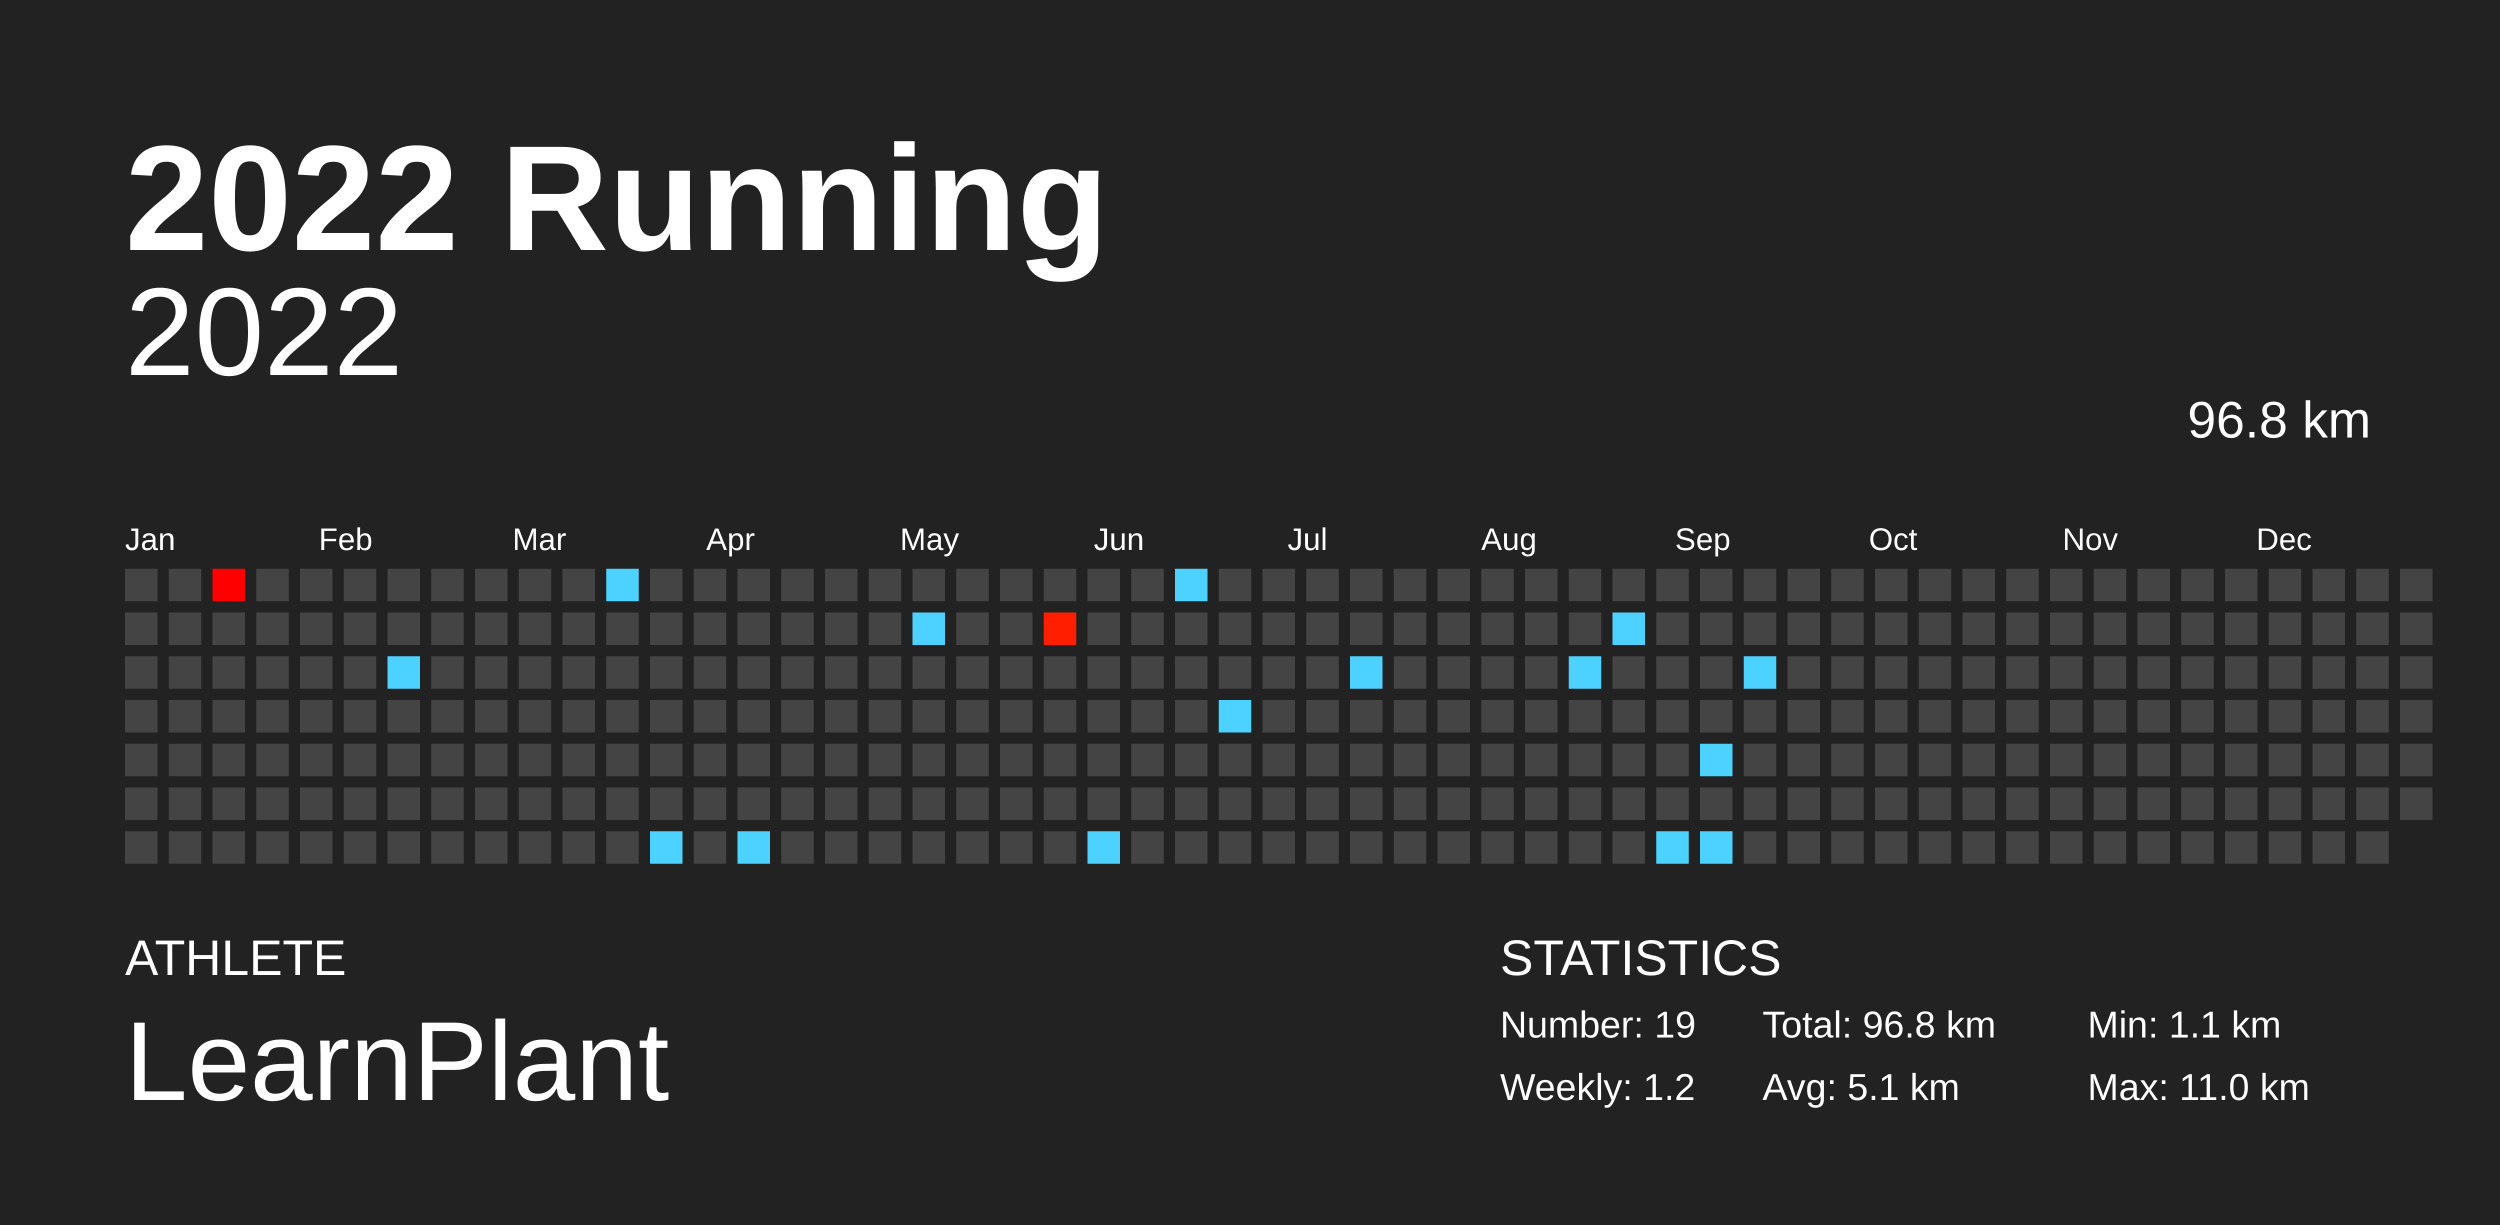
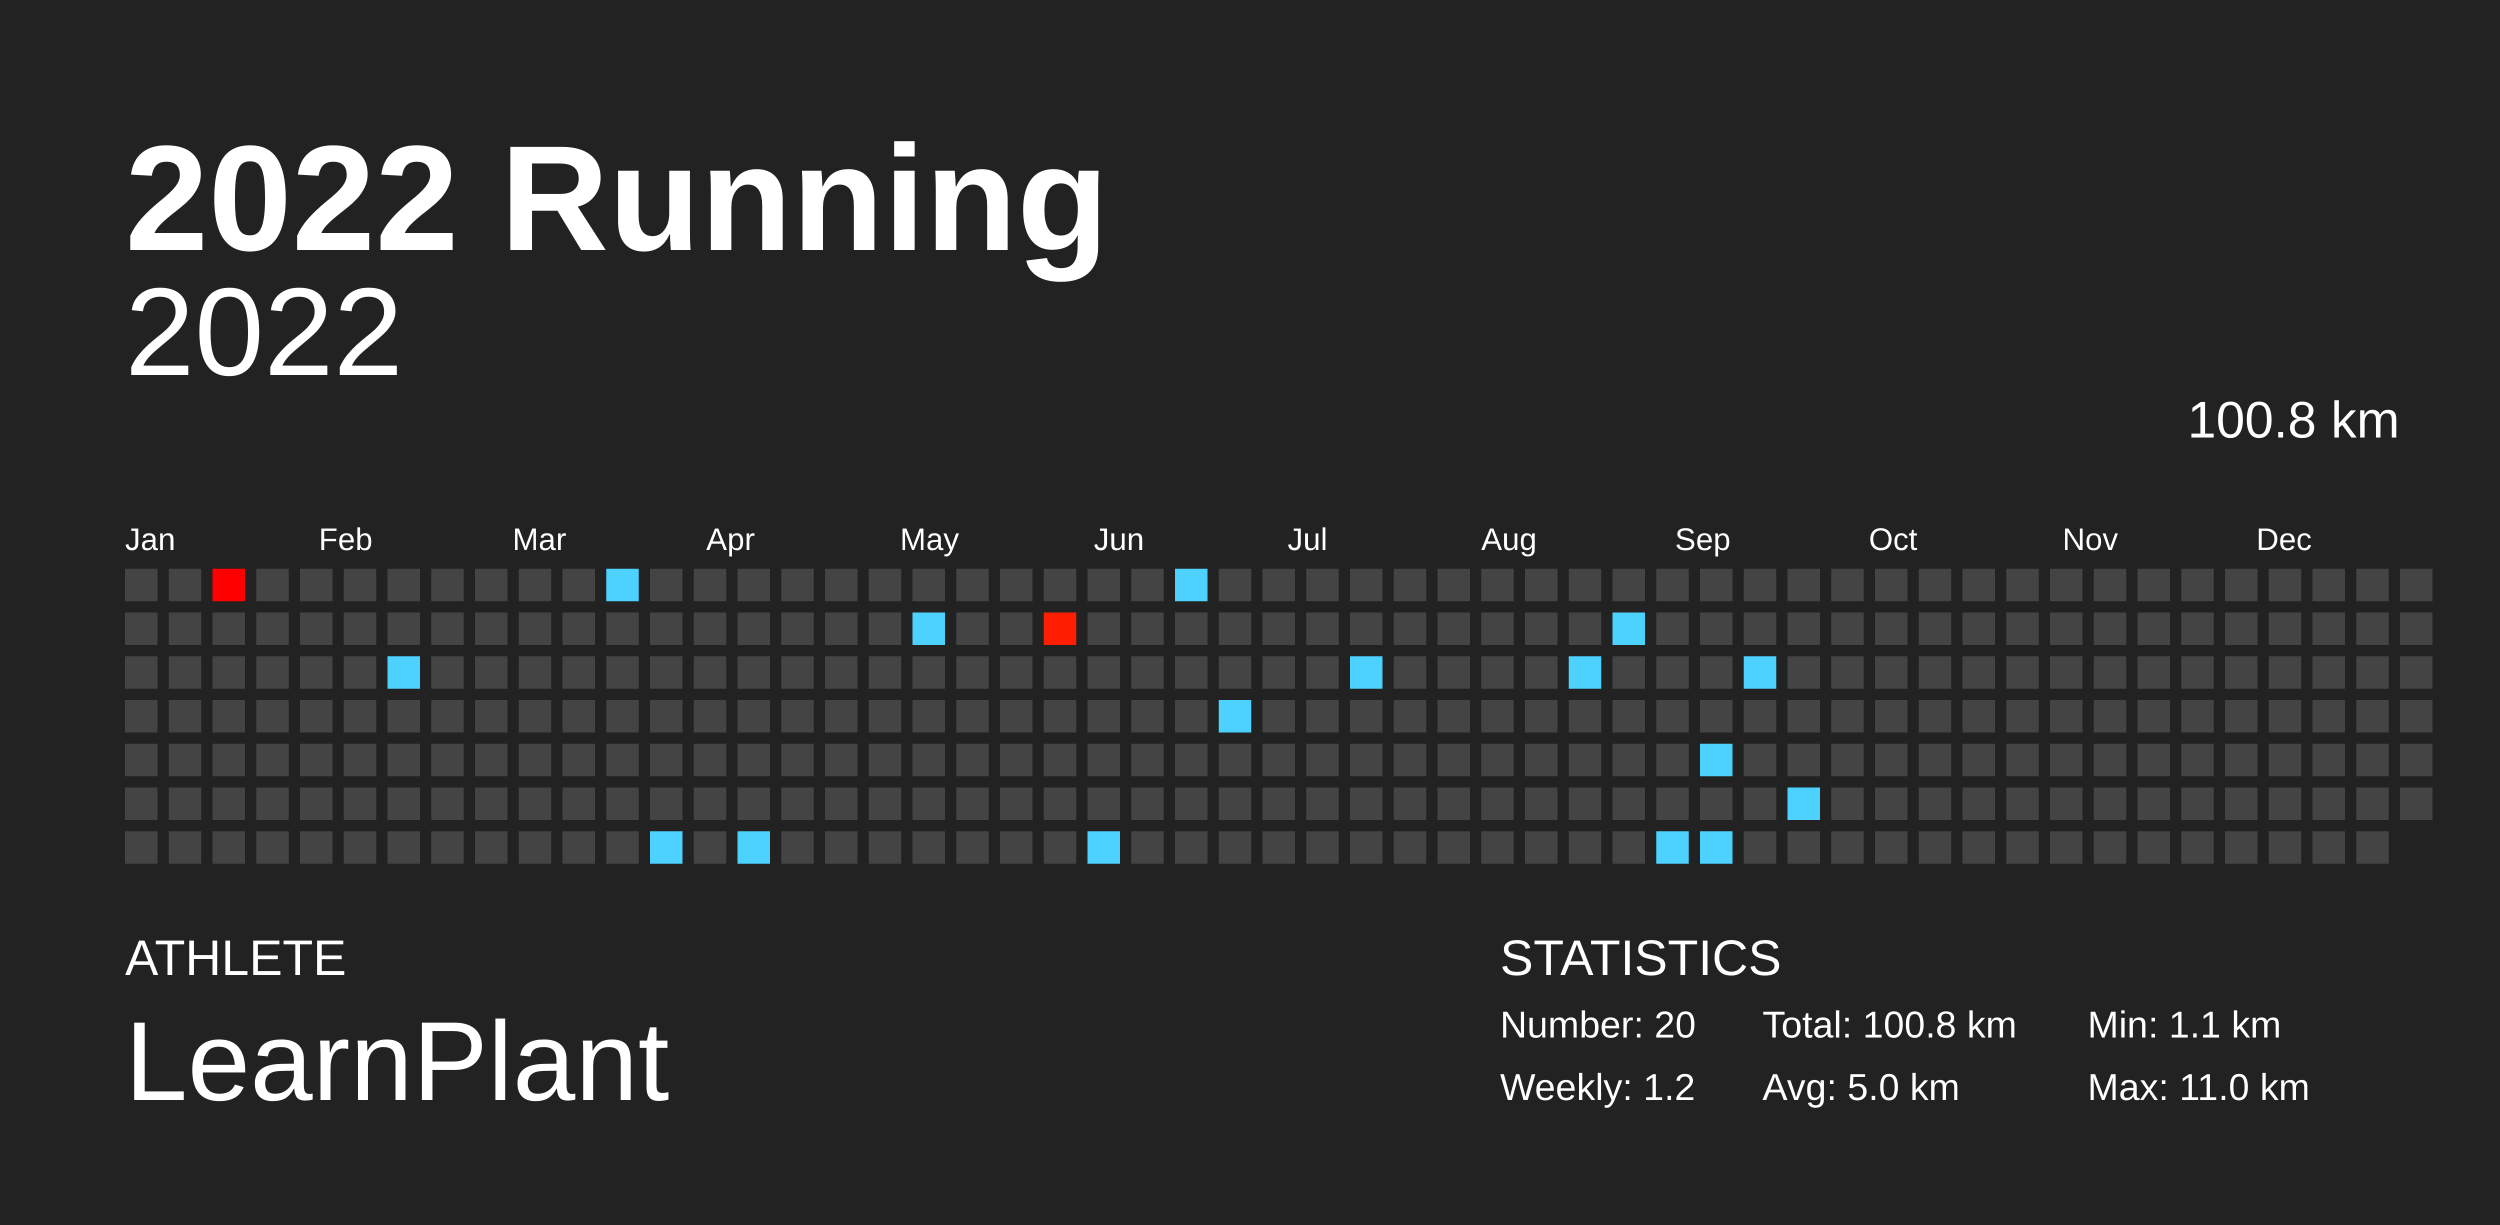
<svg xmlns="http://www.w3.org/2000/svg" baseProfile="full" height="98mm" version="1.1" viewBox="0,0,200,98" width="200mm">
  <defs />
  <rect fill="#222222" height="98" width="200" x="0" y="0" />
  <text fill="#FFFFFF" style="font-size:12px; font-family:Arial; font-weight:bold;" x="10" y="20">2022 Running</text>
  <text fill="#FFFFFF" style="font-size:4px; font-family:Arial" x="10" y="78">ATHLETE</text>
  <text fill="#FFFFFF" style="font-size:9px; font-family:Arial" x="10" y="88">LearnPlant</text>
  <text fill="#FFFFFF" style="font-size:4px; font-family:Arial" x="120" y="78">STATISTICS</text>
-   <text fill="#FFFFFF" style="font-size:3px; font-family:Arial" x="120" y="83">Number: 19</text>
+   <text fill="#FFFFFF" style="font-size:3px; font-family:Arial" x="120" y="83">Number: 20</text>
  <text fill="#FFFFFF" style="font-size:3px; font-family:Arial" x="120" y="88">Weekly: 1.2</text>
-   <text fill="#FFFFFF" style="font-size:3px; font-family:Arial" x="141" y="83">Total: 96.8 km</text>
-   <text fill="#FFFFFF" style="font-size:3px; font-family:Arial" x="141" y="88">Avg: 5.1 km</text>
+   <text fill="#FFFFFF" style="font-size:3px; font-family:Arial" x="141" y="83">Total: 100.8 km</text>
+   <text fill="#FFFFFF" style="font-size:3px; font-family:Arial" x="141" y="88">Avg: 5.0 km</text>
  <text fill="#FFFFFF" style="font-size:3px; font-family:Arial" x="167" y="83">Min: 1.1 km</text>
  <text fill="#FFFFFF" style="font-size:3px; font-family:Arial" x="167" y="88">Max: 11.0 km</text>
  <text alignment-baseline="hanging" fill="#FFFFFF" style="font-size:10.0px; font-family:Arial;" x="10" y="30">2022</text>
-   <text alignment-baseline="hanging" fill="#FFFFFF" style="font-size:4.125px; font-family:Arial;" x="175" y="35">96.8 km</text>
+   <text alignment-baseline="hanging" fill="#FFFFFF" style="font-size:4.125px; font-family:Arial;" x="175" y="35">100.8 km</text>
  <text fill="#FFFFFF" style="font-size:2.5px; font-family:Arial" x="10.0" y="44">Jan</text>
  <text fill="#FFFFFF" style="font-size:2.5px; font-family:Arial" x="25.5" y="44">Feb</text>
  <text fill="#FFFFFF" style="font-size:2.5px; font-family:Arial" x="41.0" y="44">Mar</text>
  <text fill="#FFFFFF" style="font-size:2.5px; font-family:Arial" x="56.5" y="44">Apr</text>
  <text fill="#FFFFFF" style="font-size:2.5px; font-family:Arial" x="72.0" y="44">May</text>
  <text fill="#FFFFFF" style="font-size:2.5px; font-family:Arial" x="87.5" y="44">Jun</text>
  <text fill="#FFFFFF" style="font-size:2.5px; font-family:Arial" x="103.0" y="44">Jul</text>
  <text fill="#FFFFFF" style="font-size:2.5px; font-family:Arial" x="118.5" y="44">Aug</text>
  <text fill="#FFFFFF" style="font-size:2.5px; font-family:Arial" x="134.0" y="44">Sep</text>
  <text fill="#FFFFFF" style="font-size:2.5px; font-family:Arial" x="149.5" y="44">Oct</text>
  <text fill="#FFFFFF" style="font-size:2.5px; font-family:Arial" x="165.0" y="44">Nov</text>
  <text fill="#FFFFFF" style="font-size:2.5px; font-family:Arial" x="180.5" y="44">Dec</text>
  <rect fill="#444444" height="2.6" width="2.6" x="10.0" y="45.5" />
  <rect fill="#444444" height="2.6" width="2.6" x="10.0" y="49.0" />
  <rect fill="#444444" height="2.6" width="2.6" x="10.0" y="52.5" />
  <rect fill="#444444" height="2.6" width="2.6" x="10.0" y="56.0" />
  <rect fill="#444444" height="2.6" width="2.6" x="10.0" y="59.5" />
  <rect fill="#444444" height="2.6" width="2.6" x="10.0" y="63.0" />
  <rect fill="#444444" height="2.6" width="2.6" x="10.0" y="66.5" />
  <rect fill="#444444" height="2.6" width="2.6" x="13.5" y="45.5" />
  <rect fill="#444444" height="2.6" width="2.6" x="13.5" y="49.0" />
  <rect fill="#444444" height="2.6" width="2.6" x="13.5" y="52.5" />
  <rect fill="#444444" height="2.6" width="2.6" x="13.5" y="56.0" />
  <rect fill="#444444" height="2.6" width="2.6" x="13.5" y="59.5" />
  <rect fill="#444444" height="2.6" width="2.6" x="13.5" y="63.0" />
  <rect fill="#444444" height="2.6" width="2.6" x="13.5" y="66.5" />
  <rect fill="#ff0000" height="2.6" width="2.6" x="17.0" y="45.5" />
  <rect fill="#444444" height="2.6" width="2.6" x="17.0" y="49.0" />
  <rect fill="#444444" height="2.6" width="2.6" x="17.0" y="52.5" />
  <rect fill="#444444" height="2.6" width="2.6" x="17.0" y="56.0" />
  <rect fill="#444444" height="2.6" width="2.6" x="17.0" y="59.5" />
  <rect fill="#444444" height="2.6" width="2.6" x="17.0" y="63.0" />
  <rect fill="#444444" height="2.6" width="2.6" x="17.0" y="66.5" />
  <rect fill="#444444" height="2.6" width="2.6" x="20.5" y="45.5" />
  <rect fill="#444444" height="2.6" width="2.6" x="20.5" y="49.0" />
  <rect fill="#444444" height="2.6" width="2.6" x="20.5" y="52.5" />
  <rect fill="#444444" height="2.6" width="2.6" x="20.5" y="56.0" />
  <rect fill="#444444" height="2.6" width="2.6" x="20.5" y="59.5" />
  <rect fill="#444444" height="2.6" width="2.6" x="20.5" y="63.0" />
  <rect fill="#444444" height="2.6" width="2.6" x="20.5" y="66.5" />
  <rect fill="#444444" height="2.6" width="2.6" x="24.0" y="45.5" />
  <rect fill="#444444" height="2.6" width="2.6" x="24.0" y="49.0" />
  <rect fill="#444444" height="2.6" width="2.6" x="24.0" y="52.5" />
  <rect fill="#444444" height="2.6" width="2.6" x="24.0" y="56.0" />
  <rect fill="#444444" height="2.6" width="2.6" x="24.0" y="59.5" />
  <rect fill="#444444" height="2.6" width="2.6" x="24.0" y="63.0" />
  <rect fill="#444444" height="2.6" width="2.6" x="24.0" y="66.5" />
  <rect fill="#444444" height="2.6" width="2.6" x="27.5" y="45.5" />
  <rect fill="#444444" height="2.6" width="2.6" x="27.5" y="49.0" />
  <rect fill="#444444" height="2.6" width="2.6" x="27.5" y="52.5" />
  <rect fill="#444444" height="2.6" width="2.6" x="27.5" y="56.0" />
  <rect fill="#444444" height="2.6" width="2.6" x="27.5" y="59.5" />
  <rect fill="#444444" height="2.6" width="2.6" x="27.5" y="63.0" />
  <rect fill="#444444" height="2.6" width="2.6" x="27.5" y="66.5" />
  <rect fill="#444444" height="2.6" width="2.6" x="31.0" y="45.5" />
  <rect fill="#444444" height="2.6" width="2.6" x="31.0" y="49.0" />
  <rect fill="#4dd2ff" height="2.6" width="2.6" x="31.0" y="52.5" />
  <rect fill="#444444" height="2.6" width="2.6" x="31.0" y="56.0" />
  <rect fill="#444444" height="2.6" width="2.6" x="31.0" y="59.5" />
  <rect fill="#444444" height="2.6" width="2.6" x="31.0" y="63.0" />
  <rect fill="#444444" height="2.6" width="2.6" x="31.0" y="66.5" />
  <rect fill="#444444" height="2.6" width="2.6" x="34.5" y="45.5" />
  <rect fill="#444444" height="2.6" width="2.6" x="34.5" y="49.0" />
  <rect fill="#444444" height="2.6" width="2.6" x="34.5" y="52.5" />
  <rect fill="#444444" height="2.6" width="2.6" x="34.5" y="56.0" />
  <rect fill="#444444" height="2.6" width="2.6" x="34.5" y="59.5" />
  <rect fill="#444444" height="2.6" width="2.6" x="34.5" y="63.0" />
  <rect fill="#444444" height="2.6" width="2.6" x="34.5" y="66.5" />
  <rect fill="#444444" height="2.6" width="2.6" x="38.0" y="45.5" />
  <rect fill="#444444" height="2.6" width="2.6" x="38.0" y="49.0" />
  <rect fill="#444444" height="2.6" width="2.6" x="38.0" y="52.5" />
  <rect fill="#444444" height="2.6" width="2.6" x="38.0" y="56.0" />
  <rect fill="#444444" height="2.6" width="2.6" x="38.0" y="59.5" />
  <rect fill="#444444" height="2.6" width="2.6" x="38.0" y="63.0" />
  <rect fill="#444444" height="2.6" width="2.6" x="38.0" y="66.5" />
  <rect fill="#444444" height="2.6" width="2.6" x="41.5" y="45.5" />
  <rect fill="#444444" height="2.6" width="2.6" x="41.5" y="49.0" />
  <rect fill="#444444" height="2.6" width="2.6" x="41.5" y="52.5" />
  <rect fill="#444444" height="2.6" width="2.6" x="41.5" y="56.0" />
  <rect fill="#444444" height="2.6" width="2.6" x="41.5" y="59.5" />
  <rect fill="#444444" height="2.6" width="2.6" x="41.5" y="63.0" />
  <rect fill="#444444" height="2.6" width="2.6" x="41.5" y="66.5" />
  <rect fill="#444444" height="2.6" width="2.6" x="45.0" y="45.5" />
  <rect fill="#444444" height="2.6" width="2.6" x="45.0" y="49.0" />
  <rect fill="#444444" height="2.6" width="2.6" x="45.0" y="52.5" />
  <rect fill="#444444" height="2.6" width="2.6" x="45.0" y="56.0" />
  <rect fill="#444444" height="2.6" width="2.6" x="45.0" y="59.5" />
  <rect fill="#444444" height="2.6" width="2.6" x="45.0" y="63.0" />
  <rect fill="#444444" height="2.6" width="2.6" x="45.0" y="66.5" />
  <rect fill="#4dd2ff" height="2.6" width="2.6" x="48.5" y="45.5" />
  <rect fill="#444444" height="2.6" width="2.6" x="48.5" y="49.0" />
  <rect fill="#444444" height="2.6" width="2.6" x="48.5" y="52.5" />
  <rect fill="#444444" height="2.6" width="2.6" x="48.5" y="56.0" />
  <rect fill="#444444" height="2.6" width="2.6" x="48.5" y="59.5" />
  <rect fill="#444444" height="2.6" width="2.6" x="48.5" y="63.0" />
  <rect fill="#444444" height="2.6" width="2.6" x="48.5" y="66.5" />
  <rect fill="#444444" height="2.6" width="2.6" x="52.0" y="45.5" />
  <rect fill="#444444" height="2.6" width="2.6" x="52.0" y="49.0" />
  <rect fill="#444444" height="2.6" width="2.6" x="52.0" y="52.5" />
  <rect fill="#444444" height="2.6" width="2.6" x="52.0" y="56.0" />
  <rect fill="#444444" height="2.6" width="2.6" x="52.0" y="59.5" />
  <rect fill="#444444" height="2.6" width="2.6" x="52.0" y="63.0" />
  <rect fill="#4dd2ff" height="2.6" width="2.6" x="52.0" y="66.5" />
  <rect fill="#444444" height="2.6" width="2.6" x="55.5" y="45.5" />
  <rect fill="#444444" height="2.6" width="2.6" x="55.5" y="49.0" />
  <rect fill="#444444" height="2.6" width="2.6" x="55.5" y="52.5" />
  <rect fill="#444444" height="2.6" width="2.6" x="55.5" y="56.0" />
  <rect fill="#444444" height="2.6" width="2.6" x="55.5" y="59.5" />
  <rect fill="#444444" height="2.6" width="2.6" x="55.5" y="63.0" />
  <rect fill="#444444" height="2.6" width="2.6" x="55.5" y="66.5" />
  <rect fill="#444444" height="2.6" width="2.6" x="59.0" y="45.5" />
  <rect fill="#444444" height="2.6" width="2.6" x="59.0" y="49.0" />
  <rect fill="#444444" height="2.6" width="2.6" x="59.0" y="52.5" />
  <rect fill="#444444" height="2.6" width="2.6" x="59.0" y="56.0" />
  <rect fill="#444444" height="2.6" width="2.6" x="59.0" y="59.5" />
  <rect fill="#444444" height="2.6" width="2.6" x="59.0" y="63.0" />
  <rect fill="#4dd2ff" height="2.6" width="2.6" x="59.0" y="66.5" />
  <rect fill="#444444" height="2.6" width="2.6" x="62.5" y="45.5" />
  <rect fill="#444444" height="2.6" width="2.6" x="62.5" y="49.0" />
  <rect fill="#444444" height="2.6" width="2.6" x="62.5" y="52.5" />
  <rect fill="#444444" height="2.6" width="2.6" x="62.5" y="56.0" />
  <rect fill="#444444" height="2.6" width="2.6" x="62.5" y="59.5" />
  <rect fill="#444444" height="2.6" width="2.6" x="62.5" y="63.0" />
  <rect fill="#444444" height="2.6" width="2.6" x="62.5" y="66.5" />
  <rect fill="#444444" height="2.6" width="2.6" x="66.0" y="45.5" />
  <rect fill="#444444" height="2.6" width="2.6" x="66.0" y="49.0" />
  <rect fill="#444444" height="2.6" width="2.6" x="66.0" y="52.5" />
  <rect fill="#444444" height="2.6" width="2.6" x="66.0" y="56.0" />
  <rect fill="#444444" height="2.6" width="2.6" x="66.0" y="59.5" />
  <rect fill="#444444" height="2.6" width="2.6" x="66.0" y="63.0" />
  <rect fill="#444444" height="2.6" width="2.6" x="66.0" y="66.5" />
  <rect fill="#444444" height="2.6" width="2.6" x="69.5" y="45.5" />
  <rect fill="#444444" height="2.6" width="2.6" x="69.5" y="49.0" />
  <rect fill="#444444" height="2.6" width="2.6" x="69.5" y="52.5" />
  <rect fill="#444444" height="2.6" width="2.6" x="69.5" y="56.0" />
  <rect fill="#444444" height="2.6" width="2.6" x="69.5" y="59.5" />
  <rect fill="#444444" height="2.6" width="2.6" x="69.5" y="63.0" />
  <rect fill="#444444" height="2.6" width="2.6" x="69.5" y="66.5" />
  <rect fill="#444444" height="2.6" width="2.6" x="73.0" y="45.5" />
  <rect fill="#4dd2ff" height="2.6" width="2.6" x="73.0" y="49.0" />
  <rect fill="#444444" height="2.6" width="2.6" x="73.0" y="52.5" />
  <rect fill="#444444" height="2.6" width="2.6" x="73.0" y="56.0" />
  <rect fill="#444444" height="2.6" width="2.6" x="73.0" y="59.5" />
  <rect fill="#444444" height="2.6" width="2.6" x="73.0" y="63.0" />
  <rect fill="#444444" height="2.6" width="2.6" x="73.0" y="66.5" />
  <rect fill="#444444" height="2.6" width="2.6" x="76.5" y="45.5" />
  <rect fill="#444444" height="2.6" width="2.6" x="76.5" y="49.0" />
  <rect fill="#444444" height="2.6" width="2.6" x="76.5" y="52.5" />
  <rect fill="#444444" height="2.6" width="2.6" x="76.5" y="56.0" />
  <rect fill="#444444" height="2.6" width="2.6" x="76.5" y="59.5" />
  <rect fill="#444444" height="2.6" width="2.6" x="76.5" y="63.0" />
  <rect fill="#444444" height="2.6" width="2.6" x="76.5" y="66.5" />
  <rect fill="#444444" height="2.6" width="2.6" x="80.0" y="45.5" />
  <rect fill="#444444" height="2.6" width="2.6" x="80.0" y="49.0" />
  <rect fill="#444444" height="2.6" width="2.6" x="80.0" y="52.5" />
  <rect fill="#444444" height="2.6" width="2.6" x="80.0" y="56.0" />
  <rect fill="#444444" height="2.6" width="2.6" x="80.0" y="59.5" />
  <rect fill="#444444" height="2.6" width="2.6" x="80.0" y="63.0" />
  <rect fill="#444444" height="2.6" width="2.6" x="80.0" y="66.5" />
  <rect fill="#444444" height="2.6" width="2.6" x="83.5" y="45.5" />
  <rect fill="#ff1f00" height="2.6" width="2.6" x="83.5" y="49.0" />
  <rect fill="#444444" height="2.6" width="2.6" x="83.5" y="52.5" />
  <rect fill="#444444" height="2.6" width="2.6" x="83.5" y="56.0" />
  <rect fill="#444444" height="2.6" width="2.6" x="83.5" y="59.5" />
  <rect fill="#444444" height="2.6" width="2.6" x="83.5" y="63.0" />
  <rect fill="#444444" height="2.6" width="2.6" x="83.5" y="66.5" />
  <rect fill="#444444" height="2.6" width="2.6" x="87.0" y="45.5" />
  <rect fill="#444444" height="2.6" width="2.6" x="87.0" y="49.0" />
  <rect fill="#444444" height="2.6" width="2.6" x="87.0" y="52.5" />
  <rect fill="#444444" height="2.6" width="2.6" x="87.0" y="56.0" />
  <rect fill="#444444" height="2.6" width="2.6" x="87.0" y="59.5" />
  <rect fill="#444444" height="2.6" width="2.6" x="87.0" y="63.0" />
  <rect fill="#4dd2ff" height="2.6" width="2.6" x="87.0" y="66.5" />
  <rect fill="#444444" height="2.6" width="2.6" x="90.5" y="45.5" />
  <rect fill="#444444" height="2.6" width="2.6" x="90.5" y="49.0" />
  <rect fill="#444444" height="2.6" width="2.6" x="90.5" y="52.5" />
  <rect fill="#444444" height="2.6" width="2.6" x="90.5" y="56.0" />
  <rect fill="#444444" height="2.6" width="2.6" x="90.5" y="59.5" />
  <rect fill="#444444" height="2.6" width="2.6" x="90.5" y="63.0" />
  <rect fill="#444444" height="2.6" width="2.6" x="90.5" y="66.5" />
  <rect fill="#4dd2ff" height="2.6" width="2.6" x="94.0" y="45.5" />
  <rect fill="#444444" height="2.6" width="2.6" x="94.0" y="49.0" />
  <rect fill="#444444" height="2.6" width="2.6" x="94.0" y="52.5" />
  <rect fill="#444444" height="2.6" width="2.6" x="94.0" y="56.0" />
  <rect fill="#444444" height="2.6" width="2.6" x="94.0" y="59.5" />
  <rect fill="#444444" height="2.6" width="2.6" x="94.0" y="63.0" />
  <rect fill="#444444" height="2.6" width="2.6" x="94.0" y="66.5" />
  <rect fill="#444444" height="2.6" width="2.6" x="97.5" y="45.5" />
  <rect fill="#444444" height="2.6" width="2.6" x="97.5" y="49.0" />
  <rect fill="#444444" height="2.6" width="2.6" x="97.5" y="52.5" />
  <rect fill="#4dd2ff" height="2.6" width="2.6" x="97.5" y="56.0" />
  <rect fill="#444444" height="2.6" width="2.6" x="97.5" y="59.5" />
  <rect fill="#444444" height="2.6" width="2.6" x="97.5" y="63.0" />
  <rect fill="#444444" height="2.6" width="2.6" x="97.5" y="66.5" />
  <rect fill="#444444" height="2.6" width="2.6" x="101.0" y="45.5" />
  <rect fill="#444444" height="2.6" width="2.6" x="101.0" y="49.0" />
  <rect fill="#444444" height="2.6" width="2.6" x="101.0" y="52.5" />
  <rect fill="#444444" height="2.6" width="2.6" x="101.0" y="56.0" />
  <rect fill="#444444" height="2.6" width="2.6" x="101.0" y="59.5" />
  <rect fill="#444444" height="2.6" width="2.6" x="101.0" y="63.0" />
  <rect fill="#444444" height="2.6" width="2.6" x="101.0" y="66.5" />
  <rect fill="#444444" height="2.6" width="2.6" x="104.5" y="45.5" />
  <rect fill="#444444" height="2.6" width="2.6" x="104.5" y="49.0" />
  <rect fill="#444444" height="2.6" width="2.6" x="104.5" y="52.5" />
  <rect fill="#444444" height="2.6" width="2.6" x="104.5" y="56.0" />
  <rect fill="#444444" height="2.6" width="2.6" x="104.5" y="59.5" />
  <rect fill="#444444" height="2.6" width="2.6" x="104.5" y="63.0" />
  <rect fill="#444444" height="2.6" width="2.6" x="104.5" y="66.5" />
  <rect fill="#444444" height="2.6" width="2.6" x="108.0" y="45.5" />
  <rect fill="#444444" height="2.6" width="2.6" x="108.0" y="49.0" />
  <rect fill="#4dd2ff" height="2.6" width="2.6" x="108.0" y="52.5" />
  <rect fill="#444444" height="2.6" width="2.6" x="108.0" y="56.0" />
  <rect fill="#444444" height="2.6" width="2.6" x="108.0" y="59.5" />
  <rect fill="#444444" height="2.6" width="2.6" x="108.0" y="63.0" />
  <rect fill="#444444" height="2.6" width="2.6" x="108.0" y="66.5" />
  <rect fill="#444444" height="2.6" width="2.6" x="111.5" y="45.5" />
  <rect fill="#444444" height="2.6" width="2.6" x="111.5" y="49.0" />
  <rect fill="#444444" height="2.6" width="2.6" x="111.5" y="52.5" />
  <rect fill="#444444" height="2.6" width="2.6" x="111.5" y="56.0" />
  <rect fill="#444444" height="2.6" width="2.6" x="111.5" y="59.5" />
  <rect fill="#444444" height="2.6" width="2.6" x="111.5" y="63.0" />
  <rect fill="#444444" height="2.6" width="2.6" x="111.5" y="66.5" />
  <rect fill="#444444" height="2.6" width="2.6" x="115.0" y="45.5" />
  <rect fill="#444444" height="2.6" width="2.6" x="115.0" y="49.0" />
  <rect fill="#444444" height="2.6" width="2.6" x="115.0" y="52.5" />
  <rect fill="#444444" height="2.6" width="2.6" x="115.0" y="56.0" />
  <rect fill="#444444" height="2.6" width="2.6" x="115.0" y="59.5" />
  <rect fill="#444444" height="2.6" width="2.6" x="115.0" y="63.0" />
  <rect fill="#444444" height="2.6" width="2.6" x="115.0" y="66.5" />
  <rect fill="#444444" height="2.6" width="2.6" x="118.5" y="45.5" />
  <rect fill="#444444" height="2.6" width="2.6" x="118.5" y="49.0" />
  <rect fill="#444444" height="2.6" width="2.6" x="118.5" y="52.5" />
  <rect fill="#444444" height="2.6" width="2.6" x="118.5" y="56.0" />
  <rect fill="#444444" height="2.6" width="2.6" x="118.5" y="59.5" />
  <rect fill="#444444" height="2.6" width="2.6" x="118.5" y="63.0" />
  <rect fill="#444444" height="2.6" width="2.6" x="118.5" y="66.5" />
  <rect fill="#444444" height="2.6" width="2.6" x="122.0" y="45.5" />
  <rect fill="#444444" height="2.6" width="2.6" x="122.0" y="49.0" />
  <rect fill="#444444" height="2.6" width="2.6" x="122.0" y="52.5" />
  <rect fill="#444444" height="2.6" width="2.6" x="122.0" y="56.0" />
  <rect fill="#444444" height="2.6" width="2.6" x="122.0" y="59.5" />
  <rect fill="#444444" height="2.6" width="2.6" x="122.0" y="63.0" />
  <rect fill="#444444" height="2.6" width="2.6" x="122.0" y="66.5" />
  <rect fill="#444444" height="2.6" width="2.6" x="125.5" y="45.5" />
  <rect fill="#444444" height="2.6" width="2.6" x="125.5" y="49.0" />
  <rect fill="#4dd2ff" height="2.6" width="2.6" x="125.5" y="52.5" />
  <rect fill="#444444" height="2.6" width="2.6" x="125.5" y="56.0" />
  <rect fill="#444444" height="2.6" width="2.6" x="125.5" y="59.5" />
  <rect fill="#444444" height="2.6" width="2.6" x="125.5" y="63.0" />
  <rect fill="#444444" height="2.6" width="2.6" x="125.5" y="66.5" />
  <rect fill="#444444" height="2.6" width="2.6" x="129.0" y="45.5" />
  <rect fill="#4dd2ff" height="2.6" width="2.6" x="129.0" y="49.0" />
  <rect fill="#444444" height="2.6" width="2.6" x="129.0" y="52.5" />
  <rect fill="#444444" height="2.6" width="2.6" x="129.0" y="56.0" />
  <rect fill="#444444" height="2.6" width="2.6" x="129.0" y="59.5" />
  <rect fill="#444444" height="2.6" width="2.6" x="129.0" y="63.0" />
  <rect fill="#444444" height="2.6" width="2.6" x="129.0" y="66.5" />
  <rect fill="#444444" height="2.6" width="2.6" x="132.5" y="45.5" />
  <rect fill="#444444" height="2.6" width="2.6" x="132.5" y="49.0" />
  <rect fill="#444444" height="2.6" width="2.6" x="132.5" y="52.5" />
  <rect fill="#444444" height="2.6" width="2.6" x="132.5" y="56.0" />
  <rect fill="#444444" height="2.6" width="2.6" x="132.5" y="59.5" />
  <rect fill="#444444" height="2.6" width="2.6" x="132.5" y="63.0" />
  <rect fill="#4dd2ff" height="2.6" width="2.6" x="132.5" y="66.5" />
  <rect fill="#444444" height="2.6" width="2.6" x="136.0" y="45.5" />
  <rect fill="#444444" height="2.6" width="2.6" x="136.0" y="49.0" />
  <rect fill="#444444" height="2.6" width="2.6" x="136.0" y="52.5" />
  <rect fill="#444444" height="2.6" width="2.6" x="136.0" y="56.0" />
  <rect fill="#4dd2ff" height="2.6" width="2.6" x="136.0" y="59.5" />
  <rect fill="#444444" height="2.6" width="2.6" x="136.0" y="63.0" />
  <rect fill="#4dd2ff" height="2.6" width="2.6" x="136.0" y="66.5" />
  <rect fill="#444444" height="2.6" width="2.6" x="139.5" y="45.5" />
  <rect fill="#444444" height="2.6" width="2.6" x="139.5" y="49.0" />
  <rect fill="#4dd2ff" height="2.6" width="2.6" x="139.5" y="52.5" />
  <rect fill="#444444" height="2.6" width="2.6" x="139.5" y="56.0" />
  <rect fill="#444444" height="2.6" width="2.6" x="139.5" y="59.5" />
  <rect fill="#444444" height="2.6" width="2.6" x="139.5" y="63.0" />
  <rect fill="#444444" height="2.6" width="2.6" x="139.5" y="66.5" />
  <rect fill="#444444" height="2.6" width="2.6" x="143.0" y="45.5" />
  <rect fill="#444444" height="2.6" width="2.6" x="143.0" y="49.0" />
  <rect fill="#444444" height="2.6" width="2.6" x="143.0" y="52.5" />
  <rect fill="#444444" height="2.6" width="2.6" x="143.0" y="56.0" />
  <rect fill="#444444" height="2.6" width="2.6" x="143.0" y="59.5" />
-   <rect fill="#444444" height="2.6" width="2.6" x="143.0" y="63.0" />
+   <rect fill="#4dd2ff" height="2.6" width="2.6" x="143.0" y="63.0" />
  <rect fill="#444444" height="2.6" width="2.6" x="143.0" y="66.5" />
  <rect fill="#444444" height="2.6" width="2.6" x="146.5" y="45.5" />
  <rect fill="#444444" height="2.6" width="2.6" x="146.5" y="49.0" />
  <rect fill="#444444" height="2.6" width="2.6" x="146.5" y="52.5" />
  <rect fill="#444444" height="2.6" width="2.6" x="146.5" y="56.0" />
  <rect fill="#444444" height="2.6" width="2.6" x="146.5" y="59.5" />
  <rect fill="#444444" height="2.6" width="2.6" x="146.5" y="63.0" />
  <rect fill="#444444" height="2.6" width="2.6" x="146.5" y="66.5" />
  <rect fill="#444444" height="2.6" width="2.6" x="150.0" y="45.5" />
  <rect fill="#444444" height="2.6" width="2.6" x="150.0" y="49.0" />
  <rect fill="#444444" height="2.6" width="2.6" x="150.0" y="52.5" />
  <rect fill="#444444" height="2.6" width="2.6" x="150.0" y="56.0" />
  <rect fill="#444444" height="2.6" width="2.6" x="150.0" y="59.5" />
  <rect fill="#444444" height="2.6" width="2.6" x="150.0" y="63.0" />
  <rect fill="#444444" height="2.6" width="2.6" x="150.0" y="66.5" />
  <rect fill="#444444" height="2.6" width="2.6" x="153.5" y="45.5" />
  <rect fill="#444444" height="2.6" width="2.6" x="153.5" y="49.0" />
  <rect fill="#444444" height="2.6" width="2.6" x="153.5" y="52.5" />
  <rect fill="#444444" height="2.6" width="2.6" x="153.5" y="56.0" />
  <rect fill="#444444" height="2.6" width="2.6" x="153.5" y="59.5" />
  <rect fill="#444444" height="2.6" width="2.6" x="153.5" y="63.0" />
  <rect fill="#444444" height="2.6" width="2.6" x="153.5" y="66.5" />
  <rect fill="#444444" height="2.6" width="2.6" x="157.0" y="45.5" />
  <rect fill="#444444" height="2.6" width="2.6" x="157.0" y="49.0" />
  <rect fill="#444444" height="2.6" width="2.6" x="157.0" y="52.5" />
  <rect fill="#444444" height="2.6" width="2.6" x="157.0" y="56.0" />
  <rect fill="#444444" height="2.6" width="2.6" x="157.0" y="59.5" />
  <rect fill="#444444" height="2.6" width="2.6" x="157.0" y="63.0" />
  <rect fill="#444444" height="2.6" width="2.6" x="157.0" y="66.5" />
  <rect fill="#444444" height="2.6" width="2.6" x="160.5" y="45.5" />
  <rect fill="#444444" height="2.6" width="2.6" x="160.5" y="49.0" />
  <rect fill="#444444" height="2.6" width="2.6" x="160.5" y="52.5" />
  <rect fill="#444444" height="2.6" width="2.6" x="160.5" y="56.0" />
  <rect fill="#444444" height="2.6" width="2.6" x="160.5" y="59.5" />
  <rect fill="#444444" height="2.6" width="2.6" x="160.5" y="63.0" />
  <rect fill="#444444" height="2.6" width="2.6" x="160.5" y="66.5" />
  <rect fill="#444444" height="2.6" width="2.6" x="164.0" y="45.5" />
  <rect fill="#444444" height="2.6" width="2.6" x="164.0" y="49.0" />
  <rect fill="#444444" height="2.6" width="2.6" x="164.0" y="52.5" />
  <rect fill="#444444" height="2.6" width="2.6" x="164.0" y="56.0" />
  <rect fill="#444444" height="2.6" width="2.6" x="164.0" y="59.5" />
  <rect fill="#444444" height="2.6" width="2.6" x="164.0" y="63.0" />
  <rect fill="#444444" height="2.6" width="2.6" x="164.0" y="66.5" />
  <rect fill="#444444" height="2.6" width="2.6" x="167.5" y="45.5" />
  <rect fill="#444444" height="2.6" width="2.6" x="167.5" y="49.0" />
  <rect fill="#444444" height="2.6" width="2.6" x="167.5" y="52.5" />
  <rect fill="#444444" height="2.6" width="2.6" x="167.5" y="56.0" />
  <rect fill="#444444" height="2.6" width="2.6" x="167.5" y="59.5" />
  <rect fill="#444444" height="2.6" width="2.6" x="167.5" y="63.0" />
  <rect fill="#444444" height="2.6" width="2.6" x="167.5" y="66.5" />
  <rect fill="#444444" height="2.6" width="2.6" x="171.0" y="45.5" />
  <rect fill="#444444" height="2.6" width="2.6" x="171.0" y="49.0" />
  <rect fill="#444444" height="2.6" width="2.6" x="171.0" y="52.5" />
  <rect fill="#444444" height="2.6" width="2.6" x="171.0" y="56.0" />
  <rect fill="#444444" height="2.6" width="2.6" x="171.0" y="59.5" />
  <rect fill="#444444" height="2.6" width="2.6" x="171.0" y="63.0" />
  <rect fill="#444444" height="2.6" width="2.6" x="171.0" y="66.5" />
  <rect fill="#444444" height="2.6" width="2.6" x="174.5" y="45.5" />
  <rect fill="#444444" height="2.6" width="2.6" x="174.5" y="49.0" />
  <rect fill="#444444" height="2.6" width="2.6" x="174.5" y="52.5" />
  <rect fill="#444444" height="2.6" width="2.6" x="174.5" y="56.0" />
  <rect fill="#444444" height="2.6" width="2.6" x="174.5" y="59.5" />
  <rect fill="#444444" height="2.6" width="2.6" x="174.5" y="63.0" />
  <rect fill="#444444" height="2.6" width="2.6" x="174.5" y="66.5" />
  <rect fill="#444444" height="2.6" width="2.6" x="178.0" y="45.5" />
  <rect fill="#444444" height="2.6" width="2.6" x="178.0" y="49.0" />
  <rect fill="#444444" height="2.6" width="2.6" x="178.0" y="52.5" />
  <rect fill="#444444" height="2.6" width="2.6" x="178.0" y="56.0" />
  <rect fill="#444444" height="2.6" width="2.6" x="178.0" y="59.5" />
  <rect fill="#444444" height="2.6" width="2.6" x="178.0" y="63.0" />
  <rect fill="#444444" height="2.6" width="2.6" x="178.0" y="66.5" />
  <rect fill="#444444" height="2.6" width="2.6" x="181.5" y="45.5" />
  <rect fill="#444444" height="2.6" width="2.6" x="181.5" y="49.0" />
  <rect fill="#444444" height="2.6" width="2.6" x="181.5" y="52.5" />
  <rect fill="#444444" height="2.6" width="2.6" x="181.5" y="56.0" />
  <rect fill="#444444" height="2.6" width="2.6" x="181.5" y="59.5" />
  <rect fill="#444444" height="2.6" width="2.6" x="181.5" y="63.0" />
  <rect fill="#444444" height="2.6" width="2.6" x="181.5" y="66.5" />
  <rect fill="#444444" height="2.6" width="2.6" x="185.0" y="45.5" />
  <rect fill="#444444" height="2.6" width="2.6" x="185.0" y="49.0" />
  <rect fill="#444444" height="2.6" width="2.6" x="185.0" y="52.5" />
  <rect fill="#444444" height="2.6" width="2.6" x="185.0" y="56.0" />
  <rect fill="#444444" height="2.6" width="2.6" x="185.0" y="59.5" />
  <rect fill="#444444" height="2.6" width="2.6" x="185.0" y="63.0" />
  <rect fill="#444444" height="2.6" width="2.6" x="185.0" y="66.5" />
  <rect fill="#444444" height="2.6" width="2.6" x="188.5" y="45.5" />
  <rect fill="#444444" height="2.6" width="2.6" x="188.5" y="49.0" />
  <rect fill="#444444" height="2.6" width="2.6" x="188.5" y="52.5" />
  <rect fill="#444444" height="2.6" width="2.6" x="188.5" y="56.0" />
  <rect fill="#444444" height="2.6" width="2.6" x="188.5" y="59.5" />
  <rect fill="#444444" height="2.6" width="2.6" x="188.5" y="63.0" />
  <rect fill="#444444" height="2.6" width="2.6" x="188.5" y="66.5" />
  <rect fill="#444444" height="2.6" width="2.6" x="192.0" y="45.5" />
  <rect fill="#444444" height="2.6" width="2.6" x="192.0" y="49.0" />
  <rect fill="#444444" height="2.6" width="2.6" x="192.0" y="52.5" />
  <rect fill="#444444" height="2.6" width="2.6" x="192.0" y="56.0" />
  <rect fill="#444444" height="2.6" width="2.6" x="192.0" y="59.5" />
  <rect fill="#444444" height="2.6" width="2.6" x="192.0" y="63.0" />
</svg>
